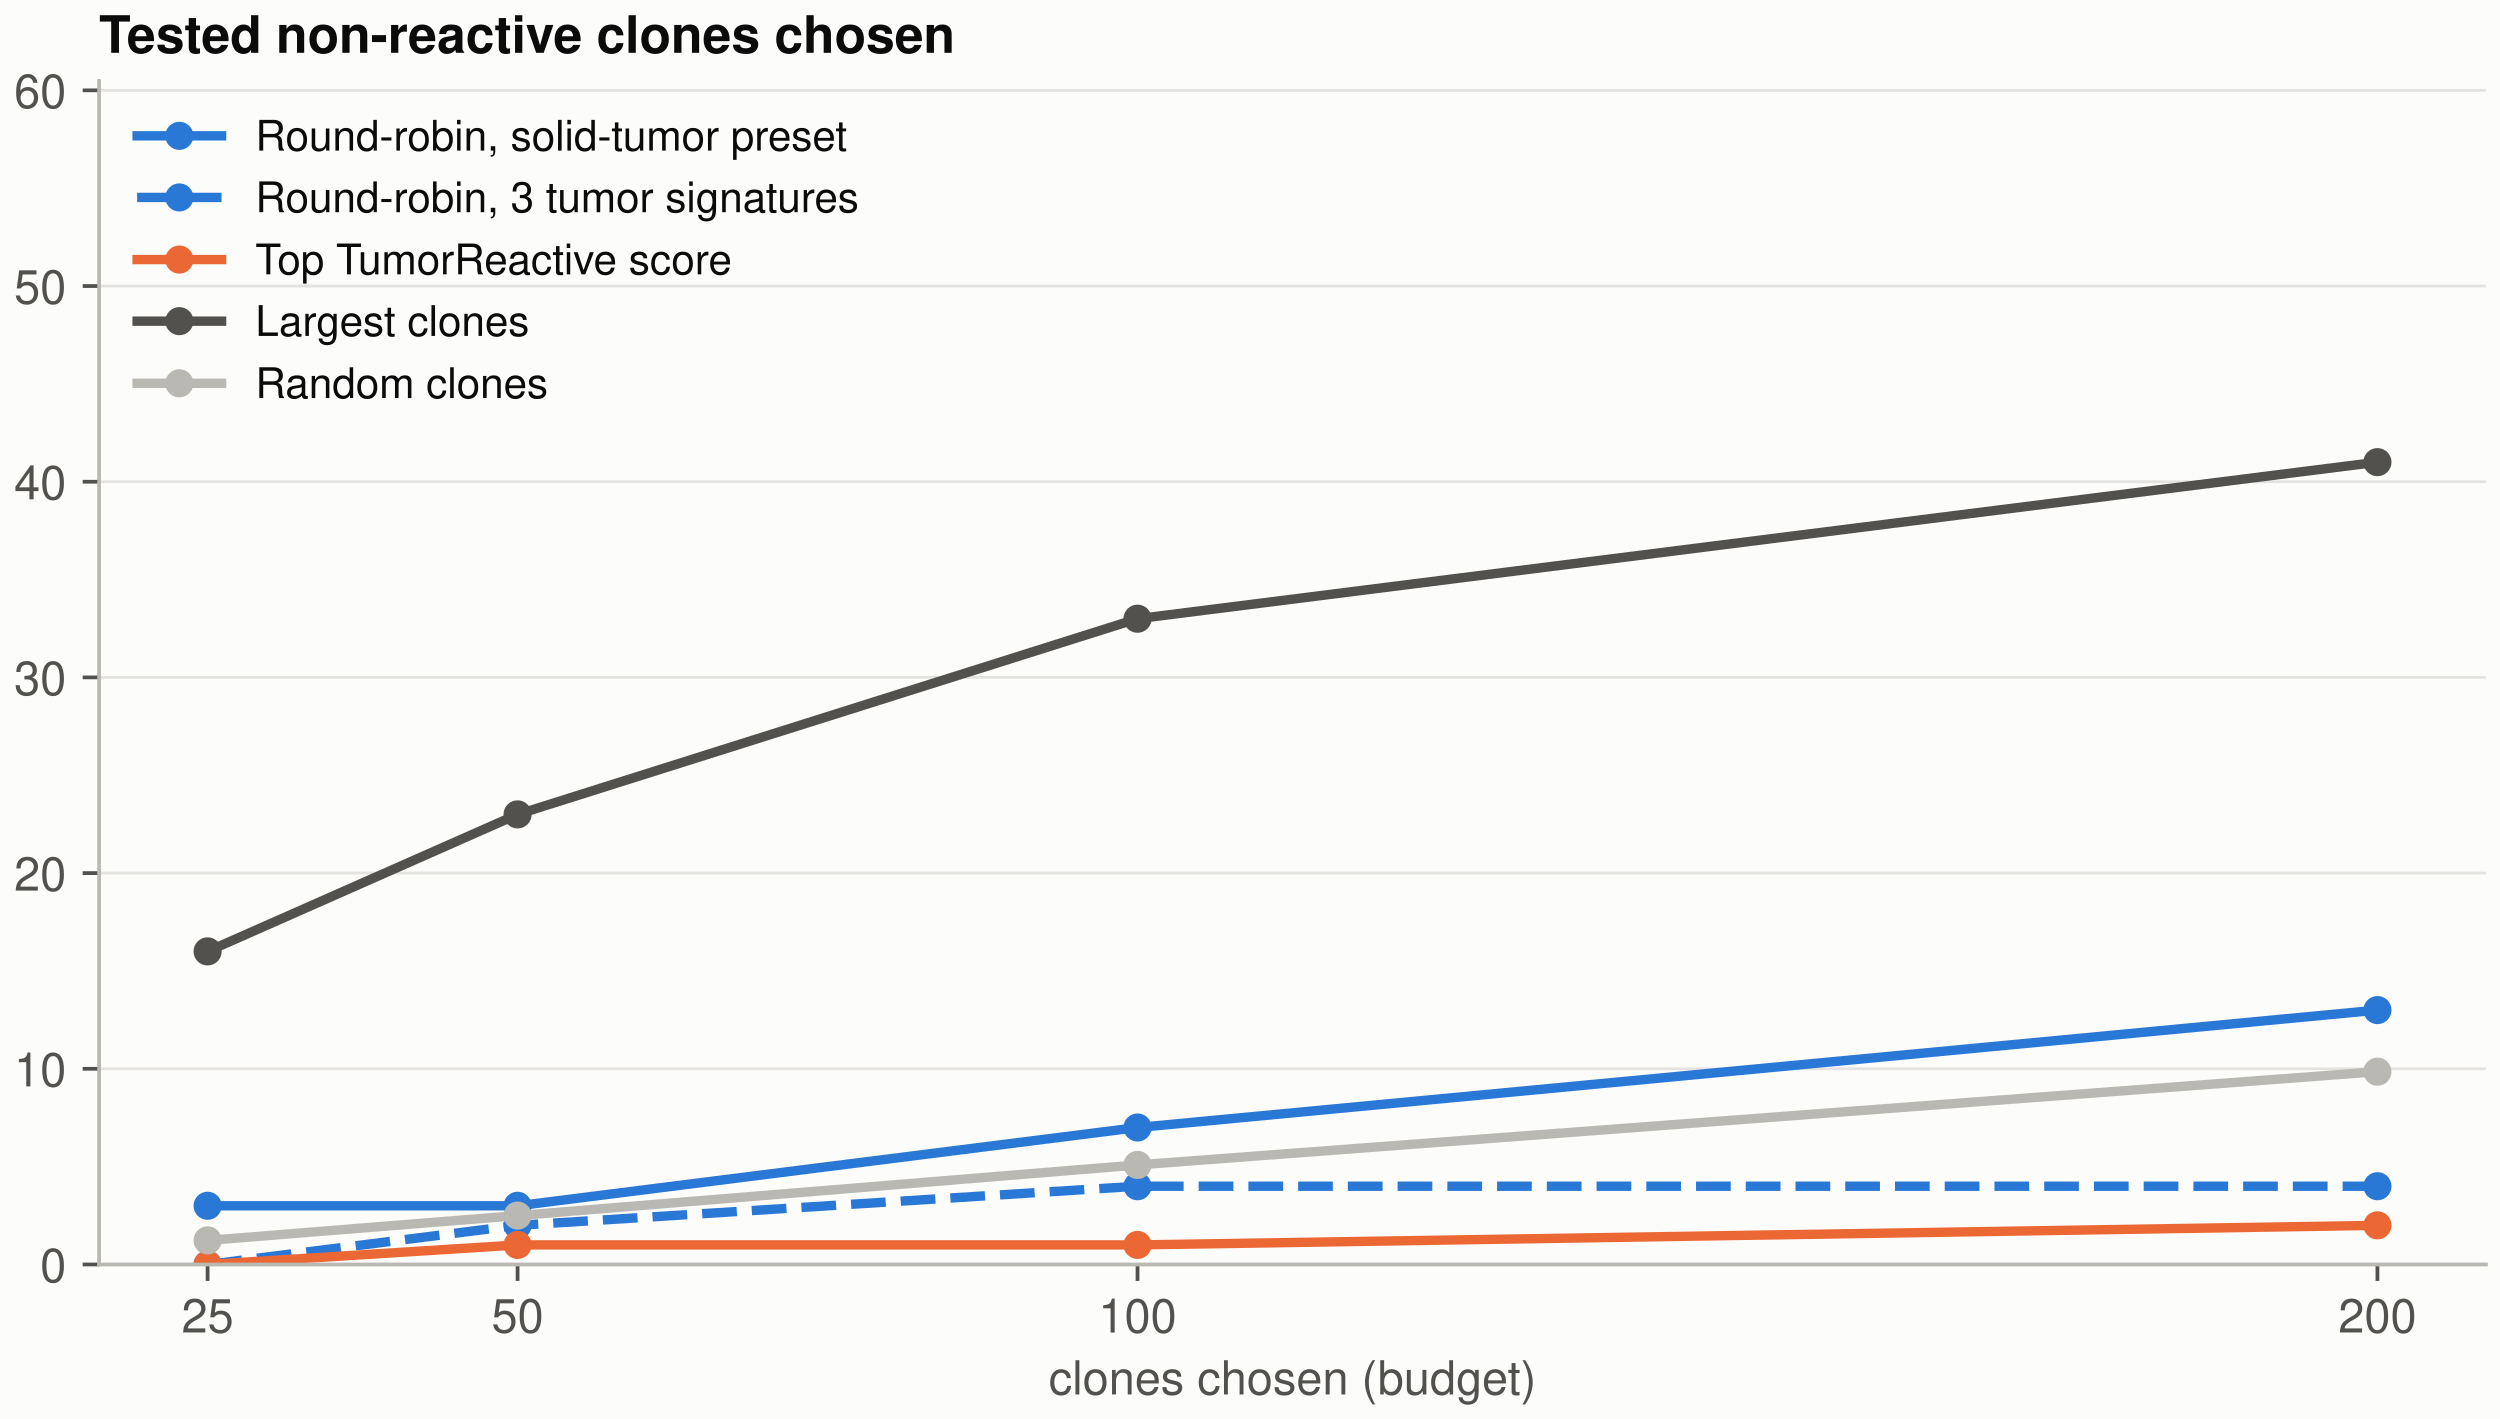
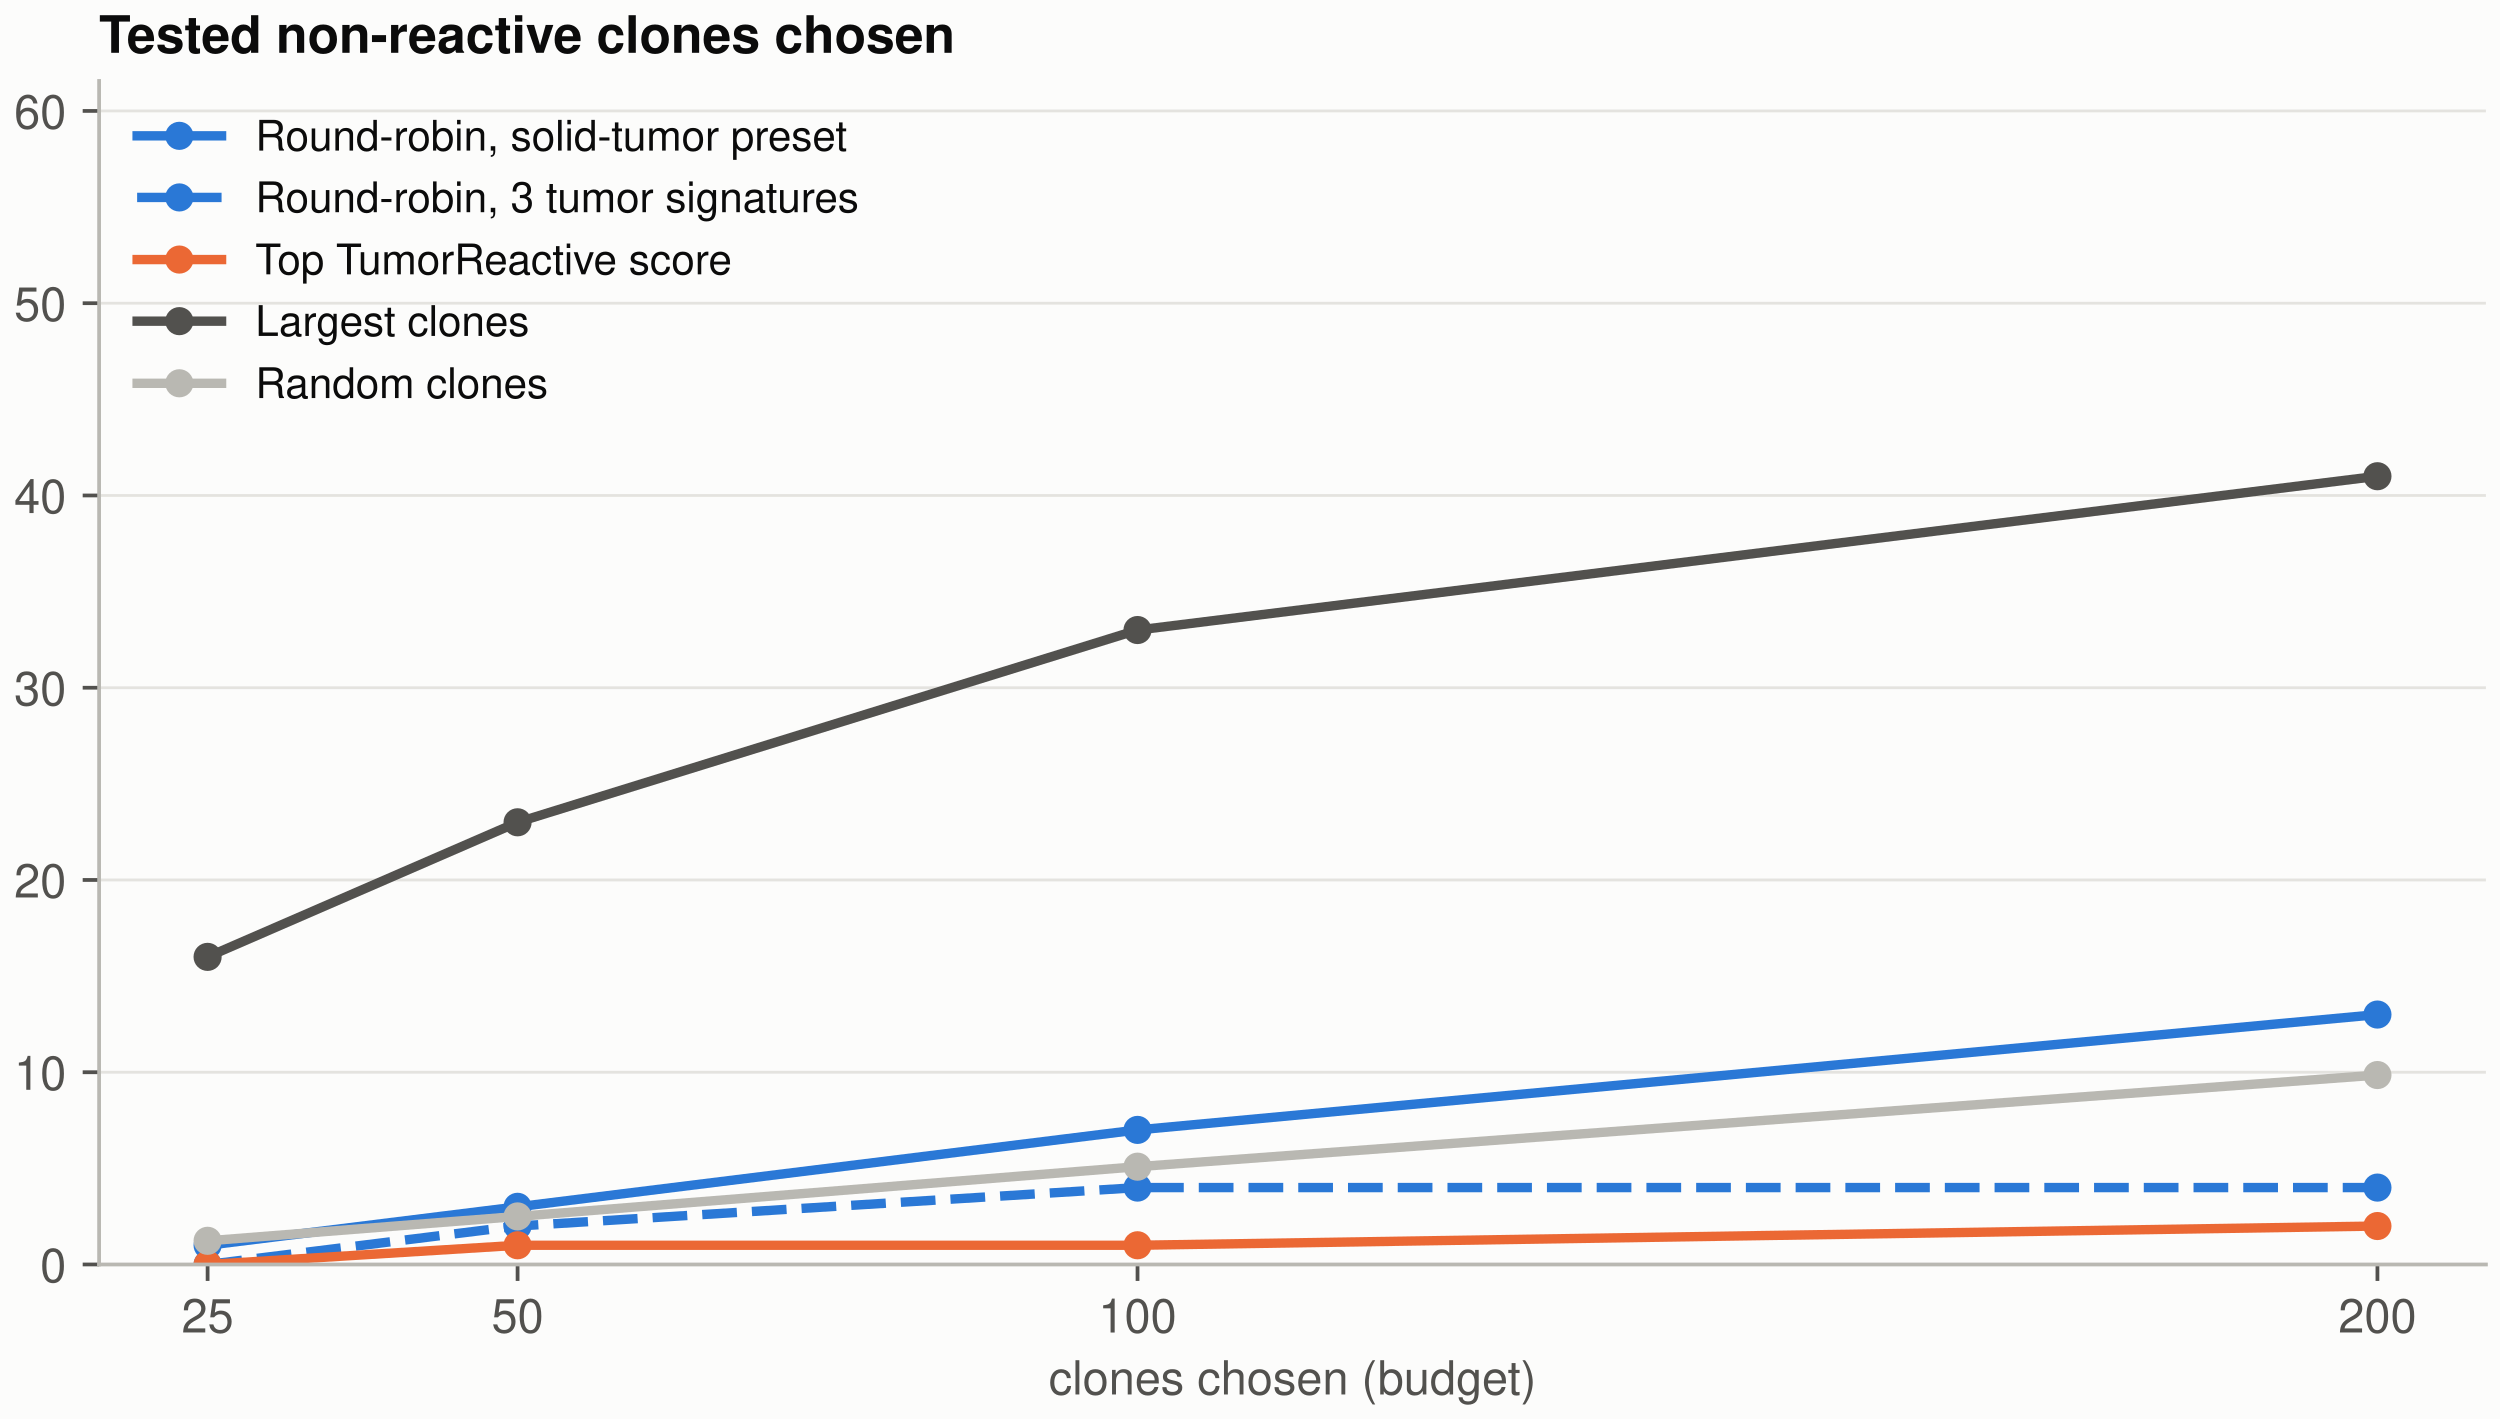
<svg xmlns="http://www.w3.org/2000/svg" xmlns:xlink="http://www.w3.org/1999/xlink" width="532.8pt" height="302.4pt" viewBox="0 0 532.8 302.4" version="1.1">
  <defs>
    <style type="text/css">*{stroke-linejoin: round; stroke-linecap: butt}</style>
  </defs>
  <g id="figure_1">
    <g id="patch_1">
      <path d="M 0 302.4  L 532.8 302.4  L 532.8 0  L 0 0  z " style="fill: #fcfcfb" />
    </g>
    <g id="axes_1">
      <g id="patch_2">
        <path d="M 21.122 269.488  L 529.8 269.488  L 529.8 17.25  L 21.122 17.25  z " style="fill: #fcfcfb" />
      </g>
      <g id="matplotlib.axis_1">
        <g id="xtick_1">
          <g id="line2d_1">
            <defs>
              <path id="mc6937c2ae9" d="M 0 0  L 0 3.5  " style="stroke: #52514e; stroke-width: 0.8" />
            </defs>
            <g>
              <use xlink:href="#mc6937c2ae9" x="44.244" y="269.488" style="fill: #52514e; stroke: #52514e; stroke-width: 0.8" />
            </g>
          </g>
          <g id="text_1">
            <text style="font-size: 10px; font-family: 'Helvetica', 'Arial', 'DejaVu Sans'; text-anchor: middle; fill: #52514e" x="44.244" y="283.988" transform="rotate(-0 44.24383 283.988)">25</text>
          </g>
        </g>
        <g id="xtick_2">
          <g id="line2d_2">
            <g>
              <use xlink:href="#mc6937c2ae9" x="110.306" y="269.488" style="fill: #52514e; stroke: #52514e; stroke-width: 0.8" />
            </g>
          </g>
          <g id="text_2">
            <text style="font-size: 10px; font-family: 'Helvetica', 'Arial', 'DejaVu Sans'; text-anchor: middle; fill: #52514e" x="110.306" y="283.988" transform="rotate(-0 110.3059 283.988)">50</text>
          </g>
        </g>
        <g id="xtick_3">
          <g id="line2d_3">
            <g>
              <use xlink:href="#mc6937c2ae9" x="242.43" y="269.488" style="fill: #52514e; stroke: #52514e; stroke-width: 0.8" />
            </g>
          </g>
          <g id="text_3">
            <text style="font-size: 10px; font-family: 'Helvetica', 'Arial', 'DejaVu Sans'; text-anchor: middle; fill: #52514e" x="242.43" y="283.988" transform="rotate(-0 242.4299 283.988)">100</text>
          </g>
        </g>
        <g id="xtick_4">
          <g id="line2d_4">
            <g>
              <use xlink:href="#mc6937c2ae9" x="506.678" y="269.488" style="fill: #52514e; stroke: #52514e; stroke-width: 0.8" />
            </g>
          </g>
          <g id="text_4">
            <text style="font-size: 10px; font-family: 'Helvetica', 'Arial', 'DejaVu Sans'; text-anchor: middle; fill: #52514e" x="506.678" y="283.988" transform="rotate(-0 506.678 283.988)">200</text>
          </g>
        </g>
        <g id="text_5">
          <text style="font-size: 10px; font-family: 'Helvetica', 'Arial', 'DejaVu Sans'; text-anchor: middle; fill: #52514e" x="275.461" y="297.187" transform="rotate(-0 275.4609 297.1873)">clones chosen (budget)</text>
        </g>
      </g>
      <g id="matplotlib.axis_2">
        <g id="ytick_1">
          <g id="line2d_5">
            <path d="M 21.122 269.488  L 529.8 269.488  " clip-path="url(#pacbe27f881)" style="fill: none; stroke: #e4e3df; stroke-width: 0.6; stroke-linecap: square" />
          </g>
          <g id="line2d_6">
            <defs>
              <path id="mceed921732" d="M 0 0  L -3.5 0  " style="stroke: #52514e; stroke-width: 0.8" />
            </defs>
            <g>
              <use xlink:href="#mceed921732" x="21.122" y="269.488" style="fill: #52514e; stroke: #52514e; stroke-width: 0.8" />
            </g>
          </g>
          <g id="text_6">
            <text style="font-size: 10px; font-family: 'Helvetica', 'Arial', 'DejaVu Sans'; text-anchor: end; fill: #52514e" x="14.122" y="273.238" transform="rotate(-0 14.12212 273.238)">0</text>
          </g>
        </g>
        <g id="ytick_2">
          <g id="line2d_7">
-             <path d="M 21.122 227.782  L 529.8 227.782  " clip-path="url(#pacbe27f881)" style="fill: none; stroke: #e4e3df; stroke-width: 0.6; stroke-linecap: square" />
+             <path d="M 21.122 228.514  L 529.8 228.514  " clip-path="url(#pacbe27f881)" style="fill: none; stroke: #e4e3df; stroke-width: 0.6; stroke-linecap: square" />
          </g>
          <g id="line2d_8">
            <g>
-               <use xlink:href="#mceed921732" x="21.122" y="227.782" style="fill: #52514e; stroke: #52514e; stroke-width: 0.8" />
+               <use xlink:href="#mceed921732" x="21.122" y="228.514" style="fill: #52514e; stroke: #52514e; stroke-width: 0.8" />
            </g>
          </g>
          <g id="text_7">
-             <text style="font-size: 10px; font-family: 'Helvetica', 'Arial', 'DejaVu Sans'; text-anchor: end; fill: #52514e" x="14.122" y="231.532" transform="rotate(-0 14.12212 231.5321)">10</text>
+             <text style="font-size: 10px; font-family: 'Helvetica', 'Arial', 'DejaVu Sans'; text-anchor: end; fill: #52514e" x="14.122" y="232.264" transform="rotate(-0 14.12212 232.2637)">10</text>
          </g>
        </g>
        <g id="ytick_3">
          <g id="line2d_9">
-             <path d="M 21.122 186.076  L 529.8 186.076  " clip-path="url(#pacbe27f881)" style="fill: none; stroke: #e4e3df; stroke-width: 0.6; stroke-linecap: square" />
+             <path d="M 21.122 187.539  L 529.8 187.539  " clip-path="url(#pacbe27f881)" style="fill: none; stroke: #e4e3df; stroke-width: 0.6; stroke-linecap: square" />
          </g>
          <g id="line2d_10">
            <g>
-               <use xlink:href="#mceed921732" x="21.122" y="186.076" style="fill: #52514e; stroke: #52514e; stroke-width: 0.8" />
+               <use xlink:href="#mceed921732" x="21.122" y="187.539" style="fill: #52514e; stroke: #52514e; stroke-width: 0.8" />
            </g>
          </g>
          <g id="text_8">
-             <text style="font-size: 10px; font-family: 'Helvetica', 'Arial', 'DejaVu Sans'; text-anchor: end; fill: #52514e" x="14.122" y="189.826" transform="rotate(-0 14.12212 189.8261)">20</text>
+             <text style="font-size: 10px; font-family: 'Helvetica', 'Arial', 'DejaVu Sans'; text-anchor: end; fill: #52514e" x="14.122" y="191.289" transform="rotate(-0 14.12212 191.2894)">20</text>
          </g>
        </g>
        <g id="ytick_4">
          <g id="line2d_11">
-             <path d="M 21.122 144.37  L 529.8 144.37  " clip-path="url(#pacbe27f881)" style="fill: none; stroke: #e4e3df; stroke-width: 0.6; stroke-linecap: square" />
+             <path d="M 21.122 146.565  L 529.8 146.565  " clip-path="url(#pacbe27f881)" style="fill: none; stroke: #e4e3df; stroke-width: 0.6; stroke-linecap: square" />
          </g>
          <g id="line2d_12">
            <g>
-               <use xlink:href="#mceed921732" x="21.122" y="144.37" style="fill: #52514e; stroke: #52514e; stroke-width: 0.8" />
+               <use xlink:href="#mceed921732" x="21.122" y="146.565" style="fill: #52514e; stroke: #52514e; stroke-width: 0.8" />
            </g>
          </g>
          <g id="text_9">
-             <text style="font-size: 10px; font-family: 'Helvetica', 'Arial', 'DejaVu Sans'; text-anchor: end; fill: #52514e" x="14.122" y="148.12" transform="rotate(-0 14.12212 148.1201)">30</text>
+             <text style="font-size: 10px; font-family: 'Helvetica', 'Arial', 'DejaVu Sans'; text-anchor: end; fill: #52514e" x="14.122" y="150.315" transform="rotate(-0 14.12212 150.3151)">30</text>
          </g>
        </g>
        <g id="ytick_5">
          <g id="line2d_13">
-             <path d="M 21.122 102.664  L 529.8 102.664  " clip-path="url(#pacbe27f881)" style="fill: none; stroke: #e4e3df; stroke-width: 0.6; stroke-linecap: square" />
+             <path d="M 21.122 105.591  L 529.8 105.591  " clip-path="url(#pacbe27f881)" style="fill: none; stroke: #e4e3df; stroke-width: 0.6; stroke-linecap: square" />
          </g>
          <g id="line2d_14">
            <g>
-               <use xlink:href="#mceed921732" x="21.122" y="102.664" style="fill: #52514e; stroke: #52514e; stroke-width: 0.8" />
+               <use xlink:href="#mceed921732" x="21.122" y="105.591" style="fill: #52514e; stroke: #52514e; stroke-width: 0.8" />
            </g>
          </g>
          <g id="text_10">
-             <text style="font-size: 10px; font-family: 'Helvetica', 'Arial', 'DejaVu Sans'; text-anchor: end; fill: #52514e" x="14.122" y="106.414" transform="rotate(-0 14.12212 106.4141)">40</text>
+             <text style="font-size: 10px; font-family: 'Helvetica', 'Arial', 'DejaVu Sans'; text-anchor: end; fill: #52514e" x="14.122" y="109.341" transform="rotate(-0 14.12212 109.3408)">40</text>
          </g>
        </g>
        <g id="ytick_6">
          <g id="line2d_15">
-             <path d="M 21.122 60.958  L 529.8 60.958  " clip-path="url(#pacbe27f881)" style="fill: none; stroke: #e4e3df; stroke-width: 0.6; stroke-linecap: square" />
+             <path d="M 21.122 64.617  L 529.8 64.617  " clip-path="url(#pacbe27f881)" style="fill: none; stroke: #e4e3df; stroke-width: 0.6; stroke-linecap: square" />
          </g>
          <g id="line2d_16">
            <g>
-               <use xlink:href="#mceed921732" x="21.122" y="60.958" style="fill: #52514e; stroke: #52514e; stroke-width: 0.8" />
+               <use xlink:href="#mceed921732" x="21.122" y="64.617" style="fill: #52514e; stroke: #52514e; stroke-width: 0.8" />
            </g>
          </g>
          <g id="text_11">
-             <text style="font-size: 10px; font-family: 'Helvetica', 'Arial', 'DejaVu Sans'; text-anchor: end; fill: #52514e" x="14.122" y="64.708" transform="rotate(-0 14.12212 64.70811)">50</text>
+             <text style="font-size: 10px; font-family: 'Helvetica', 'Arial', 'DejaVu Sans'; text-anchor: end; fill: #52514e" x="14.122" y="68.367" transform="rotate(-0 14.12212 68.36653)">50</text>
          </g>
        </g>
        <g id="ytick_7">
          <g id="line2d_17">
-             <path d="M 21.122 19.252  L 529.8 19.252  " clip-path="url(#pacbe27f881)" style="fill: none; stroke: #e4e3df; stroke-width: 0.6; stroke-linecap: square" />
+             <path d="M 21.122 23.642  L 529.8 23.642  " clip-path="url(#pacbe27f881)" style="fill: none; stroke: #e4e3df; stroke-width: 0.6; stroke-linecap: square" />
          </g>
          <g id="line2d_18">
            <g>
-               <use xlink:href="#mceed921732" x="21.122" y="19.252" style="fill: #52514e; stroke: #52514e; stroke-width: 0.8" />
+               <use xlink:href="#mceed921732" x="21.122" y="23.642" style="fill: #52514e; stroke: #52514e; stroke-width: 0.8" />
            </g>
          </g>
          <g id="text_12">
-             <text style="font-size: 10px; font-family: 'Helvetica', 'Arial', 'DejaVu Sans'; text-anchor: end; fill: #52514e" x="14.122" y="23.002" transform="rotate(-0 14.12212 23.00213)">60</text>
+             <text style="font-size: 10px; font-family: 'Helvetica', 'Arial', 'DejaVu Sans'; text-anchor: end; fill: #52514e" x="14.122" y="27.392" transform="rotate(-0 14.12212 27.39223)">60</text>
          </g>
        </g>
      </g>
      <g id="line2d_19">
-         <path d="M 44.244 256.976  L 110.306 256.976  L 242.43 240.294  L 506.678 215.27  " clip-path="url(#pacbe27f881)" style="fill: none; stroke: #2a78d6; stroke-width: 2; stroke-linecap: square" />
+         <path d="M 44.244 265.391  L 110.306 257.196  L 242.43 240.806  L 506.678 216.221  " clip-path="url(#pacbe27f881)" style="fill: none; stroke: #2a78d6; stroke-width: 2; stroke-linecap: square" />
        <defs>
          <path id="me64a40cbbe" d="M 0 2.5  C 0.663 2.5 1.299 2.237 1.768 1.768  C 2.237 1.299 2.5 0.663 2.5 0  C 2.5 -0.663 2.237 -1.299 1.768 -1.768  C 1.299 -2.237 0.663 -2.5 0 -2.5  C -0.663 -2.5 -1.299 -2.237 -1.768 -1.768  C -2.237 -1.299 -2.5 -0.663 -2.5 0  C -2.5 0.663 -2.237 1.299 -1.768 1.768  C -1.299 2.237 -0.663 2.5 0 2.5  z " style="stroke: #2a78d6" />
        </defs>
        <g clip-path="url(#pacbe27f881)">
-           <use xlink:href="#me64a40cbbe" x="44.244" y="256.976" style="fill: #2a78d6; stroke: #2a78d6" />
-           <use xlink:href="#me64a40cbbe" x="110.306" y="256.976" style="fill: #2a78d6; stroke: #2a78d6" />
-           <use xlink:href="#me64a40cbbe" x="242.43" y="240.294" style="fill: #2a78d6; stroke: #2a78d6" />
-           <use xlink:href="#me64a40cbbe" x="506.678" y="215.27" style="fill: #2a78d6; stroke: #2a78d6" />
+           <use xlink:href="#me64a40cbbe" x="44.244" y="265.391" style="fill: #2a78d6; stroke: #2a78d6" />
+           <use xlink:href="#me64a40cbbe" x="110.306" y="257.196" style="fill: #2a78d6; stroke: #2a78d6" />
+           <use xlink:href="#me64a40cbbe" x="242.43" y="240.806" style="fill: #2a78d6; stroke: #2a78d6" />
+           <use xlink:href="#me64a40cbbe" x="506.678" y="216.221" style="fill: #2a78d6; stroke: #2a78d6" />
        </g>
      </g>
      <g id="line2d_20">
-         <path d="M 44.244 269.488  L 110.306 261.147  L 242.43 252.806  L 506.678 252.806  " clip-path="url(#pacbe27f881)" style="fill: none; stroke-dasharray: 7.4,3.2; stroke-dashoffset: 0; stroke: #2a78d6; stroke-width: 2" />
+         <path d="M 44.244 269.488  L 110.306 261.293  L 242.43 253.098  L 506.678 253.098  " clip-path="url(#pacbe27f881)" style="fill: none; stroke-dasharray: 7.4,3.2; stroke-dashoffset: 0; stroke: #2a78d6; stroke-width: 2" />
        <g clip-path="url(#pacbe27f881)">
          <use xlink:href="#me64a40cbbe" x="44.244" y="269.488" style="fill: #2a78d6; stroke: #2a78d6" />
-           <use xlink:href="#me64a40cbbe" x="110.306" y="261.147" style="fill: #2a78d6; stroke: #2a78d6" />
-           <use xlink:href="#me64a40cbbe" x="242.43" y="252.806" style="fill: #2a78d6; stroke: #2a78d6" />
-           <use xlink:href="#me64a40cbbe" x="506.678" y="252.806" style="fill: #2a78d6; stroke: #2a78d6" />
+           <use xlink:href="#me64a40cbbe" x="110.306" y="261.293" style="fill: #2a78d6; stroke: #2a78d6" />
+           <use xlink:href="#me64a40cbbe" x="242.43" y="253.098" style="fill: #2a78d6; stroke: #2a78d6" />
+           <use xlink:href="#me64a40cbbe" x="506.678" y="253.098" style="fill: #2a78d6; stroke: #2a78d6" />
        </g>
      </g>
      <g id="line2d_21">
-         <path d="M 44.244 269.488  L 110.306 265.317  L 242.43 265.317  L 506.678 261.147  " clip-path="url(#pacbe27f881)" style="fill: none; stroke: #eb6834; stroke-width: 2; stroke-linecap: square" />
+         <path d="M 44.244 269.488  L 110.306 265.391  L 242.43 265.391  L 506.678 261.293  " clip-path="url(#pacbe27f881)" style="fill: none; stroke: #eb6834; stroke-width: 2; stroke-linecap: square" />
        <defs>
          <path id="mb28232d5b6" d="M 0 2.5  C 0.663 2.5 1.299 2.237 1.768 1.768  C 2.237 1.299 2.5 0.663 2.5 0  C 2.5 -0.663 2.237 -1.299 1.768 -1.768  C 1.299 -2.237 0.663 -2.5 0 -2.5  C -0.663 -2.5 -1.299 -2.237 -1.768 -1.768  C -2.237 -1.299 -2.5 -0.663 -2.5 0  C -2.5 0.663 -2.237 1.299 -1.768 1.768  C -1.299 2.237 -0.663 2.5 0 2.5  z " style="stroke: #eb6834" />
        </defs>
        <g clip-path="url(#pacbe27f881)">
          <use xlink:href="#mb28232d5b6" x="44.244" y="269.488" style="fill: #eb6834; stroke: #eb6834" />
-           <use xlink:href="#mb28232d5b6" x="110.306" y="265.317" style="fill: #eb6834; stroke: #eb6834" />
-           <use xlink:href="#mb28232d5b6" x="242.43" y="265.317" style="fill: #eb6834; stroke: #eb6834" />
-           <use xlink:href="#mb28232d5b6" x="506.678" y="261.147" style="fill: #eb6834; stroke: #eb6834" />
+           <use xlink:href="#mb28232d5b6" x="110.306" y="265.391" style="fill: #eb6834; stroke: #eb6834" />
+           <use xlink:href="#mb28232d5b6" x="242.43" y="265.391" style="fill: #eb6834; stroke: #eb6834" />
+           <use xlink:href="#mb28232d5b6" x="506.678" y="261.293" style="fill: #eb6834; stroke: #eb6834" />
        </g>
      </g>
      <g id="line2d_22">
-         <path d="M 44.244 202.758  L 110.306 173.564  L 242.43 131.858  L 506.678 98.493  " clip-path="url(#pacbe27f881)" style="fill: none; stroke: #52514e; stroke-width: 2; stroke-linecap: square" />
+         <path d="M 44.244 203.929  L 110.306 175.247  L 242.43 134.273  L 506.678 101.493  " clip-path="url(#pacbe27f881)" style="fill: none; stroke: #52514e; stroke-width: 2; stroke-linecap: square" />
        <defs>
          <path id="mbde85d0c40" d="M 0 2.5  C 0.663 2.5 1.299 2.237 1.768 1.768  C 2.237 1.299 2.5 0.663 2.5 0  C 2.5 -0.663 2.237 -1.299 1.768 -1.768  C 1.299 -2.237 0.663 -2.5 0 -2.5  C -0.663 -2.5 -1.299 -2.237 -1.768 -1.768  C -2.237 -1.299 -2.5 -0.663 -2.5 0  C -2.5 0.663 -2.237 1.299 -1.768 1.768  C -1.299 2.237 -0.663 2.5 0 2.5  z " style="stroke: #52514e" />
        </defs>
        <g clip-path="url(#pacbe27f881)">
-           <use xlink:href="#mbde85d0c40" x="44.244" y="202.758" style="fill: #52514e; stroke: #52514e" />
-           <use xlink:href="#mbde85d0c40" x="110.306" y="173.564" style="fill: #52514e; stroke: #52514e" />
-           <use xlink:href="#mbde85d0c40" x="242.43" y="131.858" style="fill: #52514e; stroke: #52514e" />
-           <use xlink:href="#mbde85d0c40" x="506.678" y="98.493" style="fill: #52514e; stroke: #52514e" />
+           <use xlink:href="#mbde85d0c40" x="44.244" y="203.929" style="fill: #52514e; stroke: #52514e" />
+           <use xlink:href="#mbde85d0c40" x="110.306" y="175.247" style="fill: #52514e; stroke: #52514e" />
+           <use xlink:href="#mbde85d0c40" x="242.43" y="134.273" style="fill: #52514e; stroke: #52514e" />
+           <use xlink:href="#mbde85d0c40" x="506.678" y="101.493" style="fill: #52514e; stroke: #52514e" />
        </g>
      </g>
      <g id="line2d_23">
-         <path d="M 44.244 264.35  L 110.306 259.062  L 242.43 248.268  L 506.678 228.391  " clip-path="url(#pacbe27f881)" style="fill: none; stroke: #b9b8b2; stroke-width: 2; stroke-linecap: square" />
+         <path d="M 44.244 264.44  L 110.306 259.244  L 242.43 248.64  L 506.678 229.112  " clip-path="url(#pacbe27f881)" style="fill: none; stroke: #b9b8b2; stroke-width: 2; stroke-linecap: square" />
        <defs>
          <path id="m17cdb1f855" d="M 0 2.5  C 0.663 2.5 1.299 2.237 1.768 1.768  C 2.237 1.299 2.5 0.663 2.5 0  C 2.5 -0.663 2.237 -1.299 1.768 -1.768  C 1.299 -2.237 0.663 -2.5 0 -2.5  C -0.663 -2.5 -1.299 -2.237 -1.768 -1.768  C -2.237 -1.299 -2.5 -0.663 -2.5 0  C -2.5 0.663 -2.237 1.299 -1.768 1.768  C -1.299 2.237 -0.663 2.5 0 2.5  z " style="stroke: #b9b8b2" />
        </defs>
        <g clip-path="url(#pacbe27f881)">
-           <use xlink:href="#m17cdb1f855" x="44.244" y="264.35" style="fill: #b9b8b2; stroke: #b9b8b2" />
-           <use xlink:href="#m17cdb1f855" x="110.306" y="259.062" style="fill: #b9b8b2; stroke: #b9b8b2" />
-           <use xlink:href="#m17cdb1f855" x="242.43" y="248.268" style="fill: #b9b8b2; stroke: #b9b8b2" />
-           <use xlink:href="#m17cdb1f855" x="506.678" y="228.391" style="fill: #b9b8b2; stroke: #b9b8b2" />
+           <use xlink:href="#m17cdb1f855" x="44.244" y="264.44" style="fill: #b9b8b2; stroke: #b9b8b2" />
+           <use xlink:href="#m17cdb1f855" x="110.306" y="259.244" style="fill: #b9b8b2; stroke: #b9b8b2" />
+           <use xlink:href="#m17cdb1f855" x="242.43" y="248.64" style="fill: #b9b8b2; stroke: #b9b8b2" />
+           <use xlink:href="#m17cdb1f855" x="506.678" y="229.112" style="fill: #b9b8b2; stroke: #b9b8b2" />
        </g>
      </g>
      <g id="patch_3">
        <path d="M 21.122 269.488  L 21.122 17.25  " style="fill: none; stroke: #b9b8b2; stroke-width: 0.8; stroke-linejoin: miter; stroke-linecap: square" />
      </g>
      <g id="patch_4">
        <path d="M 21.122 269.488  L 529.8 269.488  " style="fill: none; stroke: #b9b8b2; stroke-width: 0.8; stroke-linejoin: miter; stroke-linecap: square" />
      </g>
      <g id="text_13">
        <text style="font-weight: 700; font-size: 11px; font-family: 'Helvetica', 'Arial', 'DejaVu Sans'; text-anchor: start; fill: #0b0b0b" x="21.122" y="11.25" transform="rotate(-0 21.12212 11.25024)">Tested non-reactive clones chosen</text>
      </g>
      <g id="legend_1">
        <g id="line2d_24">
          <path d="M 29.222 28.95  L 38.222 28.95  L 47.222 28.95  " style="fill: none; stroke: #2a78d6; stroke-width: 2; stroke-linecap: square" />
          <g>
            <use xlink:href="#me64a40cbbe" x="38.222" y="28.95" style="fill: #2a78d6; stroke: #2a78d6" />
          </g>
        </g>
        <g id="text_14">
          <text style="font-size: 9px; font-family: 'Helvetica', 'Arial', 'DejaVu Sans'; text-anchor: start; fill: #0b0b0b" x="54.422" y="32.1" transform="rotate(-0 54.42211 32.10024)">Round-robin, solid-tumor preset</text>
        </g>
        <g id="line2d_25">
          <path d="M 29.222 42.076  L 38.222 42.076  L 47.222 42.076  " style="fill: none; stroke-dasharray: 7.4,3.2; stroke-dashoffset: 0; stroke: #2a78d6; stroke-width: 2" />
          <g>
            <use xlink:href="#me64a40cbbe" x="38.222" y="42.076" style="fill: #2a78d6; stroke: #2a78d6" />
          </g>
        </g>
        <g id="text_15">
          <text style="font-size: 9px; font-family: 'Helvetica', 'Arial', 'DejaVu Sans'; text-anchor: start; fill: #0b0b0b" x="54.422" y="45.226" transform="rotate(-0 54.42211 45.22618)">Round-robin, 3 tumor signatures</text>
        </g>
        <g id="line2d_26">
          <path d="M 29.222 55.317  L 38.222 55.317  L 47.222 55.317  " style="fill: none; stroke: #eb6834; stroke-width: 2; stroke-linecap: square" />
          <g>
            <use xlink:href="#mb28232d5b6" x="38.222" y="55.317" style="fill: #eb6834; stroke: #eb6834" />
          </g>
        </g>
        <g id="text_16">
          <text style="font-size: 9px; font-family: 'Helvetica', 'Arial', 'DejaVu Sans'; text-anchor: start; fill: #0b0b0b" x="54.422" y="58.467" transform="rotate(-0 54.42211 58.46743)">Top TumorReactive score</text>
        </g>
        <g id="line2d_27">
          <path d="M 29.222 68.443  L 38.222 68.443  L 47.222 68.443  " style="fill: none; stroke: #52514e; stroke-width: 2; stroke-linecap: square" />
          <g>
            <use xlink:href="#mbde85d0c40" x="38.222" y="68.443" style="fill: #52514e; stroke: #52514e" />
          </g>
        </g>
        <g id="text_17">
          <text style="font-size: 9px; font-family: 'Helvetica', 'Arial', 'DejaVu Sans'; text-anchor: start; fill: #0b0b0b" x="54.422" y="71.593" transform="rotate(-0 54.42211 71.59337)">Largest clones</text>
        </g>
        <g id="line2d_28">
          <path d="M 29.222 81.685  L 38.222 81.685  L 47.222 81.685  " style="fill: none; stroke: #b9b8b2; stroke-width: 2; stroke-linecap: square" />
          <g>
            <use xlink:href="#m17cdb1f855" x="38.222" y="81.685" style="fill: #b9b8b2; stroke: #b9b8b2" />
          </g>
        </g>
        <g id="text_18">
          <text style="font-size: 9px; font-family: 'Helvetica', 'Arial', 'DejaVu Sans'; text-anchor: start; fill: #0b0b0b" x="54.422" y="84.835" transform="rotate(-0 54.42211 84.83461)">Random clones</text>
        </g>
      </g>
    </g>
  </g>
  <defs>
    <clipPath id="pacbe27f881">
      <rect x="21.122" y="17.25" width="508.678" height="252.238" />
    </clipPath>
  </defs>
</svg>
